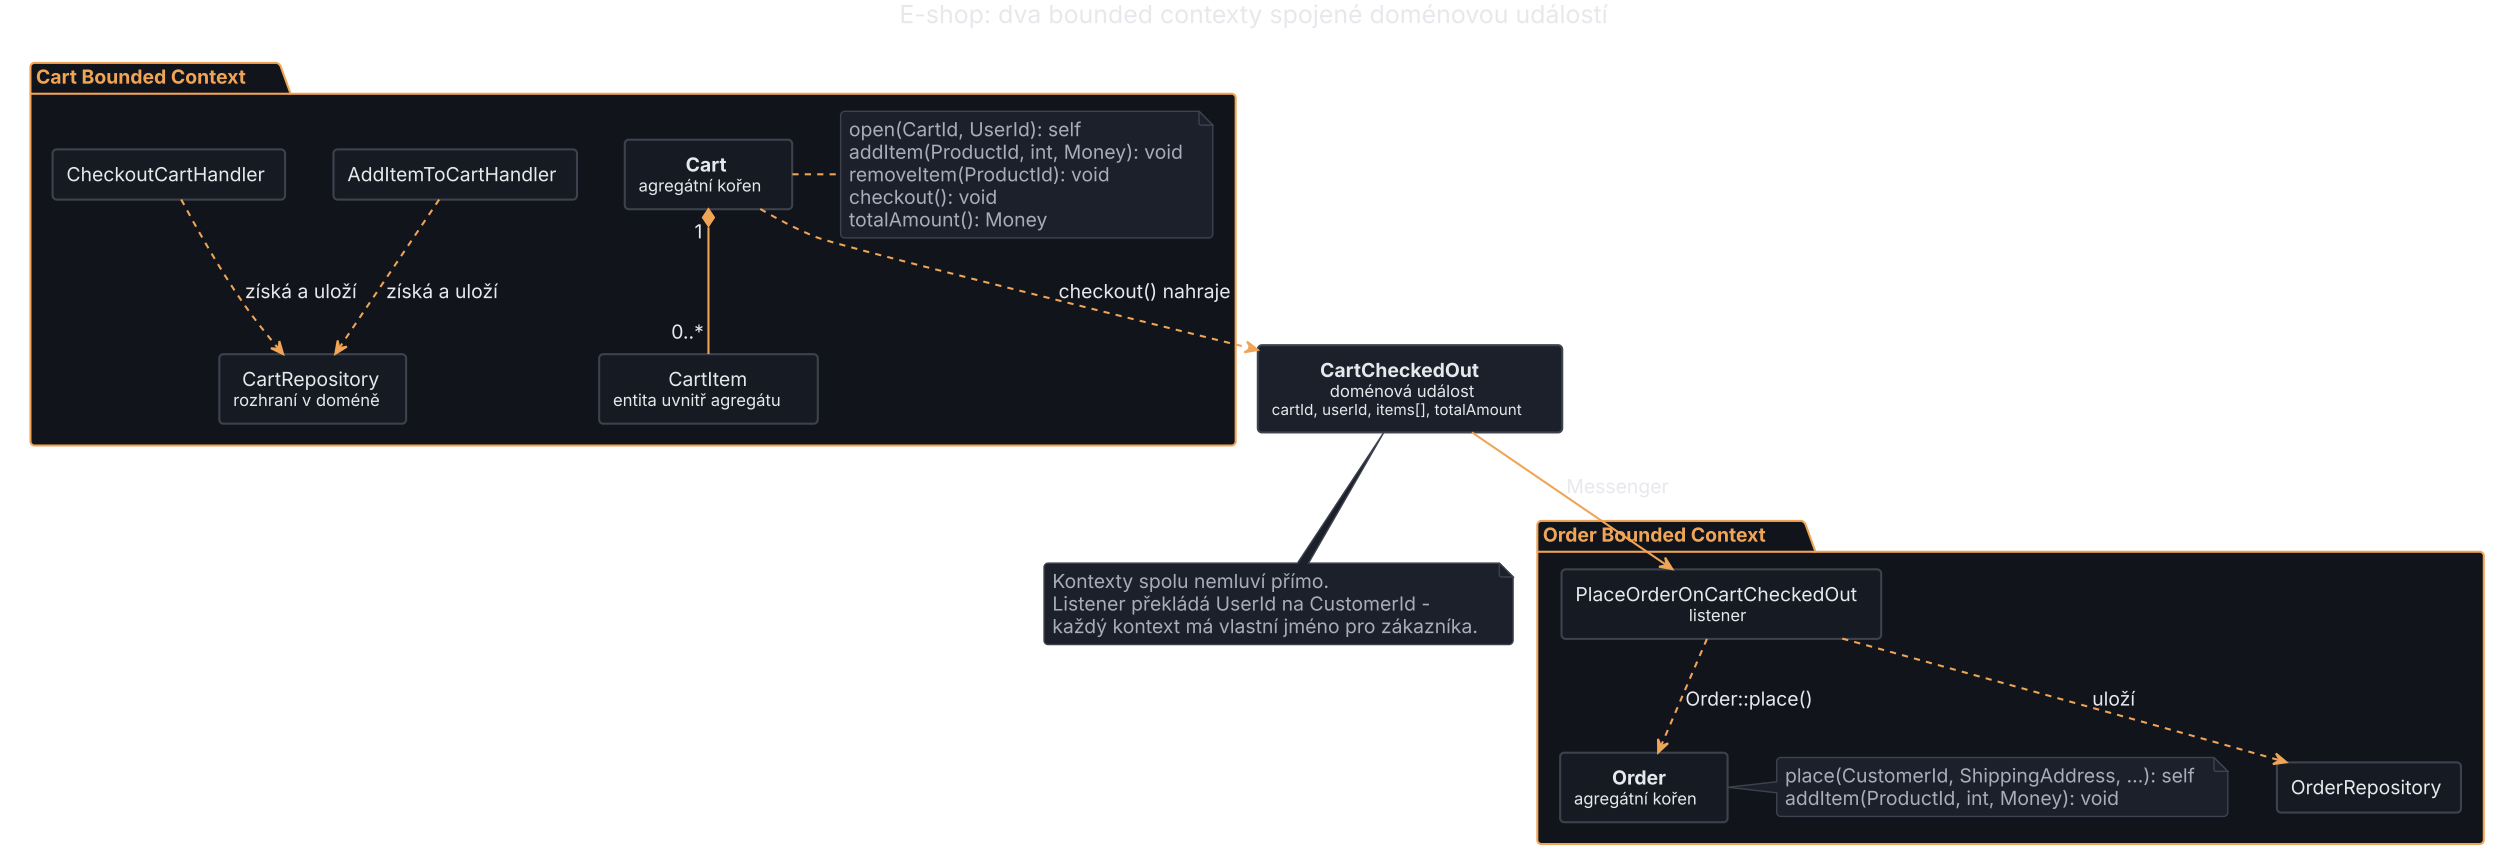
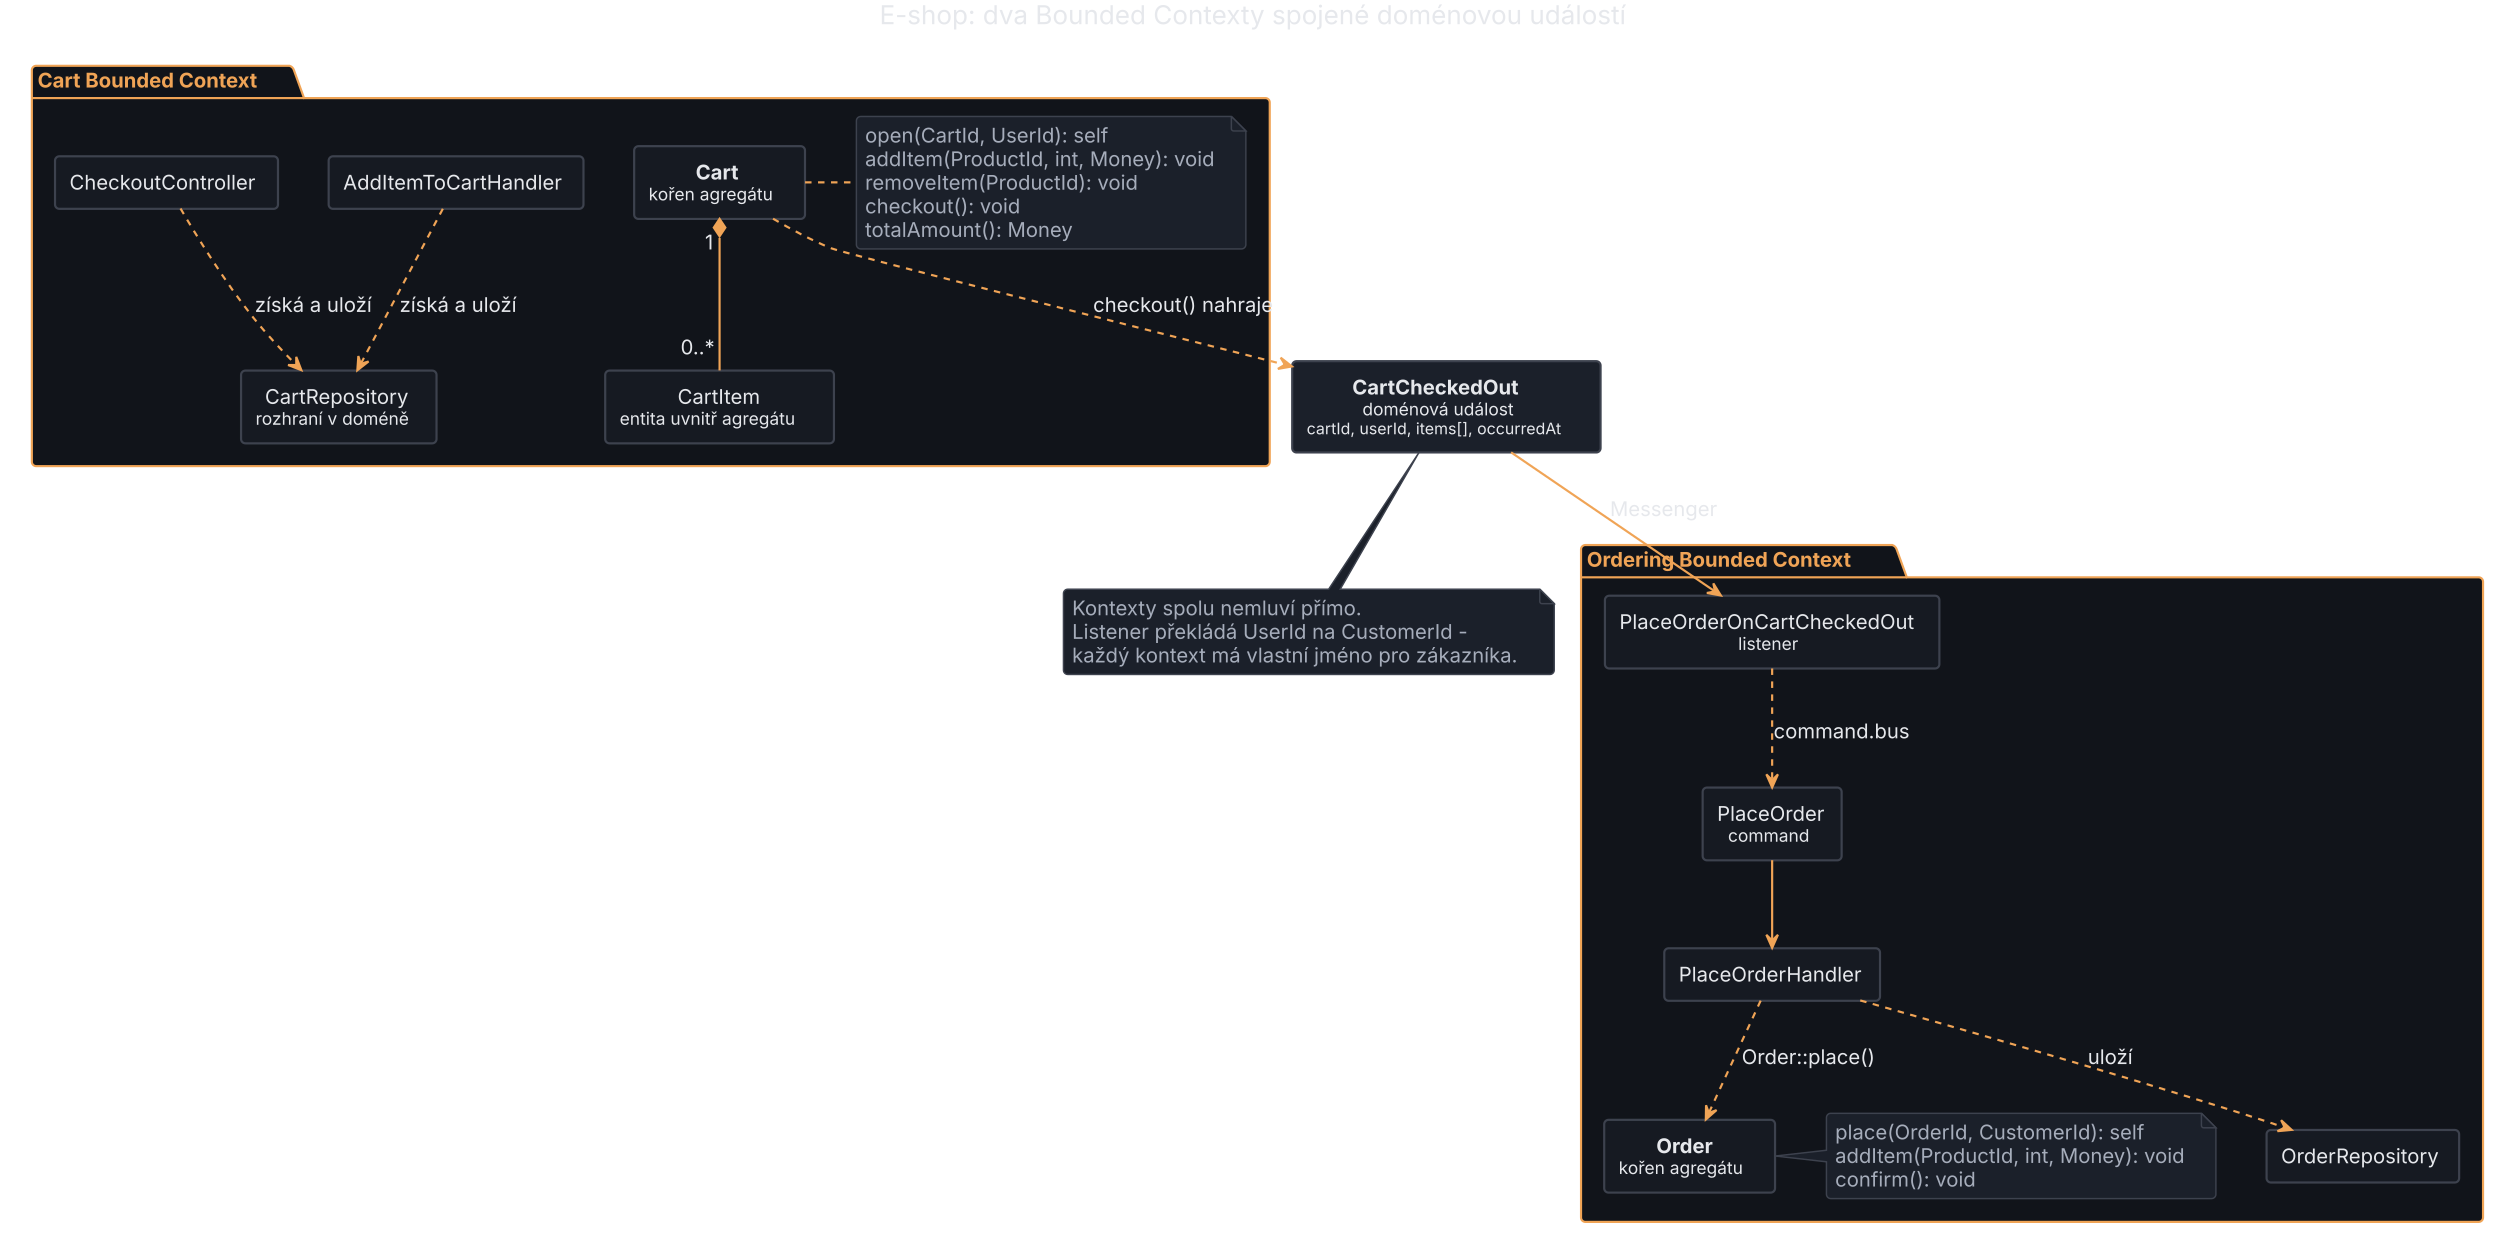
- <svg xmlns="http://www.w3.org/2000/svg" contentScriptType="application/ecmascript" contentStyleType="text/css" height="970.312px" preserveAspectRatio="none" style="width:2823px;height:970px;background:#11141A;" version="1.1" viewBox="0 0 2823 970" width="2823.438px" zoomAndPan="magnify">
+ <svg xmlns="http://www.w3.org/2000/svg" contentScriptType="application/ecmascript" contentStyleType="text/css" height="1335.938px" preserveAspectRatio="none" style="width:2698px;height:1335px;background:#11141A;" version="1.1" viewBox="0 0 2698 1335" width="2698.438px" zoomAndPan="magnify">
  <defs />
  <g>
-     <text fill="#E6E8EC" font-family="Inter, ui-sans-serif, system-ui, -apple-system, sans-serif" font-size="28.125" lengthAdjust="spacingAndGlyphs" textLength="826.562" x="1015.625" y="26.106">E-shop: dva bounded contexty spojené doménovou událostí</text>
-     <path d="M39.062,71.02 L312.5,71.02 A7.031,7.031 0 0 1 317.188,75.708 L328.125,105.859 L1390.625,105.859 A4.688,4.688 0 0 1 1395.312,110.547 L1395.312,498.364 A4.688,4.688 0 0 1 1390.625,503.052 L39.062,503.052 A4.688,4.688 0 0 1 34.375,498.364 L34.375,75.708 A4.688,4.688 0 0 1 39.062,71.02 " fill="#11141A" style="stroke: #F0A456; stroke-width: 2.344;" />
+     <text fill="#E6E8EC" font-family="Inter, ui-sans-serif, system-ui, -apple-system, sans-serif" font-size="28.125" lengthAdjust="spacingAndGlyphs" textLength="834.375" x="949.219" y="26.106">E-shop: dva Bounded Contexty spojené doménovou událostí</text>
+     <path d="M39.062,71.02 L312.5,71.02 A7.031,7.031 0 0 1 317.188,75.708 L328.125,105.859 L1365.625,105.859 A4.688,4.688 0 0 1 1370.312,110.547 L1370.312,498.364 A4.688,4.688 0 0 1 1365.625,503.052 L39.062,503.052 A4.688,4.688 0 0 1 34.375,498.364 L34.375,75.708 A4.688,4.688 0 0 1 39.062,71.02 " fill="#11141A" style="stroke: #F0A456; stroke-width: 2.344;" />
    <line style="stroke: #F0A456; stroke-width: 2.344;" x1="34.375" x2="328.125" y1="105.859" y2="105.859" />
    <text fill="#F0A456" font-family="Inter, ui-sans-serif, system-ui, -apple-system, sans-serif" font-size="21.875" font-weight="bold" lengthAdjust="spacingAndGlyphs" textLength="273.438" x="40.625" y="94.45">Cart Bounded Context</text>
-     <path d="M1740.625,588.208 L2034.375,588.208 A7.031,7.031 0 0 1 2039.062,592.895 L2050,623.047 L2800,623.047 A4.688,4.688 0 0 1 2804.688,627.734 L2804.688,948.364 A4.688,4.688 0 0 1 2800,953.052 L1740.625,953.052 A4.688,4.688 0 0 1 1735.938,948.364 L1735.938,592.895 A4.688,4.688 0 0 1 1740.625,588.208 " fill="#11141A" style="stroke: #F0A456; stroke-width: 2.344;" />
-     <line style="stroke: #F0A456; stroke-width: 2.344;" x1="1735.938" x2="2050" y1="623.047" y2="623.047" />
-     <text fill="#F0A456" font-family="Inter, ui-sans-serif, system-ui, -apple-system, sans-serif" font-size="21.875" font-weight="bold" lengthAdjust="spacingAndGlyphs" textLength="293.75" x="1742.188" y="611.638">Order Bounded Context</text>
-     <path d="M949.219,130.395 L949.219,263.965 A4.688,4.688 0 0 0 953.906,268.652 L1364.844,268.652 A4.688,4.688 0 0 0 1369.531,263.965 L1369.531,141.333 L1353.906,125.708 L953.906,125.708 A4.688,4.688 0 0 0 949.219,130.395 " fill="#1B202A" style="stroke: #3D424E; stroke-width: 1.562;" />
-     <path d="M1353.906,125.708 L1353.906,138.989 A2.344,2.344 0 0 0 1356.25,141.333 L1369.531,141.333 L1353.906,125.708 " fill="#1B202A" style="stroke: #3D424E; stroke-width: 1.562;" />
-     <text fill="#A6ADBB" font-family="Inter, ui-sans-serif, system-ui, -apple-system, sans-serif" font-size="21.875" lengthAdjust="spacingAndGlyphs" textLength="267.188" x="958.594" y="153.825">open(CartId, UserId): self</text>
-     <text fill="#A6ADBB" font-family="Inter, ui-sans-serif, system-ui, -apple-system, sans-serif" font-size="21.875" lengthAdjust="spacingAndGlyphs" textLength="387.5" x="958.594" y="179.289">addItem(ProductId, int, Money): void</text>
-     <text fill="#A6ADBB" font-family="Inter, ui-sans-serif, system-ui, -apple-system, sans-serif" font-size="21.875" lengthAdjust="spacingAndGlyphs" textLength="304.688" x="958.594" y="204.753">removeItem(ProductId): void</text>
-     <text fill="#A6ADBB" font-family="Inter, ui-sans-serif, system-ui, -apple-system, sans-serif" font-size="21.875" lengthAdjust="spacingAndGlyphs" textLength="175" x="958.594" y="230.217">checkout(): void</text>
-     <text fill="#A6ADBB" font-family="Inter, ui-sans-serif, system-ui, -apple-system, sans-serif" font-size="21.875" lengthAdjust="spacingAndGlyphs" textLength="232.812" x="958.594" y="255.681">totalAmount(): Money</text>
-     <rect fill="#161A22" height="78.54" rx="4.688" ry="4.688" style="stroke: #3D424E; stroke-width: 2.344;" width="246.875" x="676.562" y="399.927" />
-     <text fill="#E6E8EC" font-family="Inter, ui-sans-serif, system-ui, -apple-system, sans-serif" font-size="21.875" lengthAdjust="spacingAndGlyphs" textLength="90.625" x="754.688" y="435.857">CartItem</text>
-     <text fill="#E6E8EC" font-family="Inter, ui-sans-serif, system-ui, -apple-system, sans-serif" font-size="18.75" lengthAdjust="spacingAndGlyphs" textLength="215.625" x="692.188" y="458.42">entita uvnitř agregátu</text>
-     <rect fill="#161A22" height="78.54" rx="4.688" ry="4.688" style="stroke: #3D424E; stroke-width: 2.344;" width="210.938" x="247.656" y="399.927" />
-     <text fill="#E6E8EC" font-family="Inter, ui-sans-serif, system-ui, -apple-system, sans-serif" font-size="21.875" lengthAdjust="spacingAndGlyphs" textLength="159.375" x="273.438" y="435.857">CartRepository</text>
-     <text fill="#E6E8EC" font-family="Inter, ui-sans-serif, system-ui, -apple-system, sans-serif" font-size="18.75" lengthAdjust="spacingAndGlyphs" textLength="179.688" x="263.281" y="458.42">rozhraní v doméně</text>
-     <rect fill="#161A22" height="56.714" rx="4.688" ry="4.688" style="stroke: #3D424E; stroke-width: 2.344;" width="275" x="376.562" y="168.677" />
-     <text fill="#E6E8EC" font-family="Inter, ui-sans-serif, system-ui, -apple-system, sans-serif" font-size="21.875" lengthAdjust="spacingAndGlyphs" textLength="243.75" x="392.188" y="204.607">AddItemToCartHandler</text>
-     <rect fill="#161A22" height="56.714" rx="4.688" ry="4.688" style="stroke: #3D424E; stroke-width: 2.344;" width="262.5" x="59.375" y="168.677" />
-     <text fill="#E6E8EC" font-family="Inter, ui-sans-serif, system-ui, -apple-system, sans-serif" font-size="21.875" lengthAdjust="spacingAndGlyphs" textLength="231.25" x="75" y="204.607">CheckoutCartHandler</text>
-     <rect fill="#161A22" height="78.54" rx="4.688" ry="4.688" style="stroke: #3D424E; stroke-width: 2.344;" width="189.062" x="705.469" y="157.739" />
-     <text fill="#E6E8EC" font-family="Inter, ui-sans-serif, system-ui, -apple-system, sans-serif" font-size="21.875" font-weight="bold" lengthAdjust="spacingAndGlyphs" textLength="51.562" x="774.219" y="193.669">Cart</text>
-     <text fill="#E6E8EC" font-family="Inter, ui-sans-serif, system-ui, -apple-system, sans-serif" font-size="18.75" lengthAdjust="spacingAndGlyphs" textLength="157.812" x="721.094" y="216.232">agregátní kořen</text>
-     <rect fill="#161A22" height="78.54" rx="4.688" ry="4.688" style="stroke: #3D424E; stroke-width: 2.344;" width="189.062" x="1761.719" y="849.927" />
-     <text fill="#E6E8EC" font-family="Inter, ui-sans-serif, system-ui, -apple-system, sans-serif" font-size="21.875" font-weight="bold" lengthAdjust="spacingAndGlyphs" textLength="71.875" x="1820.312" y="885.857">Order</text>
-     <text fill="#E6E8EC" font-family="Inter, ui-sans-serif, system-ui, -apple-system, sans-serif" font-size="18.75" lengthAdjust="spacingAndGlyphs" textLength="157.812" x="1777.344" y="908.42">agregátní kořen</text>
-     <path d="M2006.25,860.083 L2006.25,882.739 L1951.094,888.989 L2006.25,895.239 L2006.25,917.261 A4.688,4.688 0 0 0 2010.938,921.948 L2510.938,921.948 A4.688,4.688 0 0 0 2515.625,917.261 L2515.625,871.02 L2500,855.395 L2010.938,855.395 A4.688,4.688 0 0 0 2006.25,860.083 " fill="#1B202A" style="stroke: #3D424E; stroke-width: 1.562;" />
-     <path d="M2500,855.395 L2500,868.677 A2.344,2.344 0 0 0 2502.344,871.02 L2515.625,871.02 L2500,855.395 " fill="#1B202A" style="stroke: #3D424E; stroke-width: 1.562;" />
-     <text fill="#A6ADBB" font-family="Inter, ui-sans-serif, system-ui, -apple-system, sans-serif" font-size="21.875" lengthAdjust="spacingAndGlyphs" textLength="476.562" x="2015.625" y="883.513">place(CustomerId, ShippingAddress, ...): self</text>
-     <text fill="#A6ADBB" font-family="Inter, ui-sans-serif, system-ui, -apple-system, sans-serif" font-size="21.875" lengthAdjust="spacingAndGlyphs" textLength="387.5" x="2015.625" y="908.977">addItem(ProductId, int, Money): void</text>
-     <rect fill="#161A22" height="78.54" rx="4.688" ry="4.688" style="stroke: #3D424E; stroke-width: 2.344;" width="360.938" x="1763.281" y="642.895" />
-     <text fill="#E6E8EC" font-family="Inter, ui-sans-serif, system-ui, -apple-system, sans-serif" font-size="21.875" lengthAdjust="spacingAndGlyphs" textLength="329.688" x="1778.906" y="678.825">PlaceOrderOnCartCheckedOut</text>
-     <text fill="#E6E8EC" font-family="Inter, ui-sans-serif, system-ui, -apple-system, sans-serif" font-size="18.75" lengthAdjust="spacingAndGlyphs" textLength="73.438" x="1907.031" y="701.389">listener</text>
-     <rect fill="#161A22" height="56.714" rx="4.688" ry="4.688" style="stroke: #3D424E; stroke-width: 2.344;" width="207.812" x="2571.094" y="860.864" />
-     <text fill="#E6E8EC" font-family="Inter, ui-sans-serif, system-ui, -apple-system, sans-serif" font-size="21.875" lengthAdjust="spacingAndGlyphs" textLength="176.562" x="2586.719" y="896.794">OrderRepository</text>
-     <rect fill="#1B202A" height="98.547" rx="4.688" ry="4.688" style="stroke: #3D424E; stroke-width: 2.344;" width="343.75" x="1420.312" y="389.771" />
-     <text fill="#E6E8EC" font-family="Inter, ui-sans-serif, system-ui, -apple-system, sans-serif" font-size="21.875" font-weight="bold" lengthAdjust="spacingAndGlyphs" textLength="203.125" x="1490.625" y="425.7">CartCheckedOut</text>
-     <text fill="#E6E8EC" font-family="Inter, ui-sans-serif, system-ui, -apple-system, sans-serif" font-size="18.75" lengthAdjust="spacingAndGlyphs" textLength="181.25" x="1501.562" y="448.264">doménová událost</text>
-     <text fill="#E6E8EC" font-family="Inter, ui-sans-serif, system-ui, -apple-system, sans-serif" font-size="17.188" lengthAdjust="spacingAndGlyphs" textLength="312.5" x="1435.938" y="468.639">cartId, userId, items[], totalAmount</text>
-     <path d="M1178.906,640.552 L1178.906,723.193 A4.688,4.688 0 0 0 1183.594,727.881 L1703.906,727.881 A4.688,4.688 0 0 0 1708.594,723.193 L1708.594,651.489 L1692.969,635.864 L1477.625,635.864 L1562.5,488.505 L1465.125,635.864 L1183.594,635.864 A4.688,4.688 0 0 0 1178.906,640.552 " fill="#1B202A" style="stroke: #3D424E; stroke-width: 1.562;" />
-     <path d="M1692.969,635.864 L1692.969,649.145 A2.344,2.344 0 0 0 1695.312,651.489 L1708.594,651.489 L1692.969,635.864 " fill="#1B202A" style="stroke: #3D424E; stroke-width: 1.562;" />
-     <text fill="#A6ADBB" font-family="Inter, ui-sans-serif, system-ui, -apple-system, sans-serif" font-size="21.875" lengthAdjust="spacingAndGlyphs" textLength="321.875" x="1188.281" y="663.982">Kontexty spolu nemluví přímo.</text>
-     <text fill="#A6ADBB" font-family="Inter, ui-sans-serif, system-ui, -apple-system, sans-serif" font-size="21.875" lengthAdjust="spacingAndGlyphs" textLength="437.5" x="1188.281" y="689.446">Listener překládá UserId na CustomerId -</text>
-     <text fill="#A6ADBB" font-family="Inter, ui-sans-serif, system-ui, -apple-system, sans-serif" font-size="21.875" lengthAdjust="spacingAndGlyphs" textLength="496.875" x="1188.281" y="714.909">každý kontext má vlastní jméno pro zákazníka.</text>
-     <path d="M894.75,196.802 C912.844,196.802 930.938,196.802 949.031,196.802 " fill="none" id="CartAggregate-GMN9" style="stroke: #F0A456; stroke-width: 2.344; stroke-dasharray: 7.0,7.0;" />
-     <path d="M800,256.708 C800,301.255 800,361.317 800,399.724 " fill="none" id="CartAggregate&lt;-CartItem" style="stroke: #F0A456; stroke-width: 2.344;" />
-     <polygon fill="#F0A456" points="800,236.239,793.75,245.614,800,254.989,806.25,245.614,800,236.239" style="stroke: #F0A456; stroke-width: 2.344;" />
-     <text fill="#E6E8EC" font-family="Inter, ui-sans-serif, system-ui, -apple-system, sans-serif" font-size="21.875" lengthAdjust="spacingAndGlyphs" textLength="14.062" x="784.224" y="269.21">1</text>
-     <text fill="#E6E8EC" font-family="Inter, ui-sans-serif, system-ui, -apple-system, sans-serif" font-size="21.875" lengthAdjust="spacingAndGlyphs" textLength="37.5" x="757.93" y="382.417">0..*</text>
-     <path d="M495.906,225.317 C468.562,265.942 416.484,343.317 383.344,392.536 " fill="none" id="AddHandler-&gt;CartRepo" style="stroke: #F0A456; stroke-width: 2.344; stroke-dasharray: 7.0,7.0;" />
-     <polygon fill="#F0A456" points="378.609,399.583,391.662,391.432,382.984,393.11,381.306,384.432,378.609,399.583" style="stroke: #F0A456; stroke-width: 2.344;" />
-     <text fill="#E6E8EC" font-family="Inter, ui-sans-serif, system-ui, -apple-system, sans-serif" font-size="21.875" lengthAdjust="spacingAndGlyphs" textLength="129.688" x="435.938" y="336.638">získá a uloží</text>
-     <path d="M204.625,225.27 C220.438,254.911 247.547,303.583 275,342.896 C287.047,360.161 301.453,378.192 314.578,393.817 " fill="none" id="CheckoutHandler-&gt;CartRepo" style="stroke: #F0A456; stroke-width: 2.344; stroke-dasharray: 7.0,7.0;" />
-     <polygon fill="#F0A456" points="319.734,399.911,315.447,385.132,314.698,393.939,305.891,393.19,319.734,399.911" style="stroke: #F0A456; stroke-width: 2.344;" />
-     <text fill="#E6E8EC" font-family="Inter, ui-sans-serif, system-ui, -apple-system, sans-serif" font-size="21.875" lengthAdjust="spacingAndGlyphs" textLength="129.688" x="276.562" y="336.638">získá a uloží</text>
-     <path d="M858.516,236.005 C878.094,247.442 900.406,259.239 921.875,267.896 C945.062,277.239 1221.844,346.192 1412.406,393.239 " fill="none" id="CartAggregate-&gt;Event" style="stroke: #F0A456; stroke-width: 2.344; stroke-dasharray: 7.0,7.0;" />
-     <polygon fill="#F0A456" points="1420.281,395.177,1408.128,385.736,1412.697,393.303,1405.13,397.872,1420.281,395.177" style="stroke: #F0A456; stroke-width: 2.344;" />
-     <text fill="#E6E8EC" font-family="Inter, ui-sans-serif, system-ui, -apple-system, sans-serif" font-size="21.875" lengthAdjust="spacingAndGlyphs" textLength="203.125" x="1195.312" y="336.638">checkout() nahraje</text>
-     <path d="M1662.062,488.224 C1726.203,531.989 1820.344,596.208 1881.844,638.161 " fill="none" id="Event-&gt;Listener" style="stroke: #F0A456; stroke-width: 2.344;" />
-     <polygon fill="#F0A456" points="1888.438,642.661,1880.317,629.589,1881.975,638.271,1873.293,639.929,1888.438,642.661" style="stroke: #F0A456; stroke-width: 2.344;" />
-     <text fill="#E6E8EC" font-family="Inter, ui-sans-serif, system-ui, -apple-system, sans-serif" font-size="21.875" lengthAdjust="spacingAndGlyphs" textLength="121.875" x="1768.75" y="556.95">Messenger</text>
-     <path d="M1927.5,721.395 C1912.828,755.583 1891.219,805.958 1875.641,842.239 " fill="none" id="Listener-&gt;OrderAggregate" style="stroke: #F0A456; stroke-width: 2.344; stroke-dasharray: 7.0,7.0;" />
-     <polygon fill="#F0A456" points="1872.422,849.755,1883.706,839.291,1875.499,842.574,1872.217,834.367,1872.422,849.755" style="stroke: #F0A456; stroke-width: 2.344;" />
-     <text fill="#E6E8EC" font-family="Inter, ui-sans-serif, system-ui, -apple-system, sans-serif" font-size="21.875" lengthAdjust="spacingAndGlyphs" textLength="150" x="1903.125" y="796.794">Order::place()</text>
-     <path d="M2080.266,721.052 C2201.922,754.583 2384.812,805.177 2543.75,849.927 C2553.562,852.692 2563.797,855.583 2574.016,858.489 " fill="none" id="Listener-&gt;OrderRepo" style="stroke: #F0A456; stroke-width: 2.344; stroke-dasharray: 7.0,7.0;" />
-     <polygon fill="#F0A456" points="2581.812,860.708,2570.008,850.835,2574.301,858.562,2566.574,862.854,2581.812,860.708" style="stroke: #F0A456; stroke-width: 2.344;" />
-     <text fill="#E6E8EC" font-family="Inter, ui-sans-serif, system-ui, -apple-system, sans-serif" font-size="21.875" lengthAdjust="spacingAndGlyphs" textLength="50" x="2362.5" y="796.794">uloží</text>
+     <path d="M1710.938,588.208 L2042.188,588.208 A7.031,7.031 0 0 1 2046.875,592.895 L2057.812,623.047 L2675,623.047 A4.688,4.688 0 0 1 2679.688,627.734 L2679.688,1313.989 A4.688,4.688 0 0 1 2675,1318.677 L1710.938,1318.677 A4.688,4.688 0 0 1 1706.25,1313.989 L1706.25,592.895 A4.688,4.688 0 0 1 1710.938,588.208 " fill="#11141A" style="stroke: #F0A456; stroke-width: 2.344;" />
+     <line style="stroke: #F0A456; stroke-width: 2.344;" x1="1706.25" x2="2057.812" y1="623.047" y2="623.047" />
+     <text fill="#F0A456" font-family="Inter, ui-sans-serif, system-ui, -apple-system, sans-serif" font-size="21.875" font-weight="bold" lengthAdjust="spacingAndGlyphs" textLength="331.25" x="1712.5" y="611.638">Ordering Bounded Context</text>
+     <path d="M924.219,130.395 L924.219,263.965 A4.688,4.688 0 0 0 928.906,268.652 L1339.844,268.652 A4.688,4.688 0 0 0 1344.531,263.965 L1344.531,141.333 L1328.906,125.708 L928.906,125.708 A4.688,4.688 0 0 0 924.219,130.395 " fill="#1B202A" style="stroke: #3D424E; stroke-width: 1.562;" />
+     <path d="M1328.906,125.708 L1328.906,138.989 A2.344,2.344 0 0 0 1331.25,141.333 L1344.531,141.333 L1328.906,125.708 " fill="#1B202A" style="stroke: #3D424E; stroke-width: 1.562;" />
+     <text fill="#A6ADBB" font-family="Inter, ui-sans-serif, system-ui, -apple-system, sans-serif" font-size="21.875" lengthAdjust="spacingAndGlyphs" textLength="267.188" x="933.594" y="153.825">open(CartId, UserId): self</text>
+     <text fill="#A6ADBB" font-family="Inter, ui-sans-serif, system-ui, -apple-system, sans-serif" font-size="21.875" lengthAdjust="spacingAndGlyphs" textLength="387.5" x="933.594" y="179.289">addItem(ProductId, int, Money): void</text>
+     <text fill="#A6ADBB" font-family="Inter, ui-sans-serif, system-ui, -apple-system, sans-serif" font-size="21.875" lengthAdjust="spacingAndGlyphs" textLength="304.688" x="933.594" y="204.753">removeItem(ProductId): void</text>
+     <text fill="#A6ADBB" font-family="Inter, ui-sans-serif, system-ui, -apple-system, sans-serif" font-size="21.875" lengthAdjust="spacingAndGlyphs" textLength="175" x="933.594" y="230.217">checkout(): void</text>
+     <text fill="#A6ADBB" font-family="Inter, ui-sans-serif, system-ui, -apple-system, sans-serif" font-size="21.875" lengthAdjust="spacingAndGlyphs" textLength="232.812" x="933.594" y="255.681">totalAmount(): Money</text>
+     <rect fill="#161A22" height="78.54" rx="4.688" ry="4.688" style="stroke: #3D424E; stroke-width: 2.344;" width="246.875" x="653.125" y="399.927" />
+     <text fill="#E6E8EC" font-family="Inter, ui-sans-serif, system-ui, -apple-system, sans-serif" font-size="21.875" lengthAdjust="spacingAndGlyphs" textLength="90.625" x="731.25" y="435.857">CartItem</text>
+     <text fill="#E6E8EC" font-family="Inter, ui-sans-serif, system-ui, -apple-system, sans-serif" font-size="18.75" lengthAdjust="spacingAndGlyphs" textLength="215.625" x="668.75" y="458.42">entita uvnitř agregátu</text>
+     <rect fill="#161A22" height="78.54" rx="4.688" ry="4.688" style="stroke: #3D424E; stroke-width: 2.344;" width="210.938" x="260.156" y="399.927" />
+     <text fill="#E6E8EC" font-family="Inter, ui-sans-serif, system-ui, -apple-system, sans-serif" font-size="21.875" lengthAdjust="spacingAndGlyphs" textLength="159.375" x="285.938" y="435.857">CartRepository</text>
+     <text fill="#E6E8EC" font-family="Inter, ui-sans-serif, system-ui, -apple-system, sans-serif" font-size="18.75" lengthAdjust="spacingAndGlyphs" textLength="179.688" x="275.781" y="458.42">rozhraní v doméně</text>
+     <rect fill="#161A22" height="56.714" rx="4.688" ry="4.688" style="stroke: #3D424E; stroke-width: 2.344;" width="275" x="354.688" y="168.677" />
+     <text fill="#E6E8EC" font-family="Inter, ui-sans-serif, system-ui, -apple-system, sans-serif" font-size="21.875" lengthAdjust="spacingAndGlyphs" textLength="243.75" x="370.312" y="204.607">AddItemToCartHandler</text>
+     <rect fill="#161A22" height="56.714" rx="4.688" ry="4.688" style="stroke: #3D424E; stroke-width: 2.344;" width="240.625" x="59.375" y="168.677" />
+     <text fill="#E6E8EC" font-family="Inter, ui-sans-serif, system-ui, -apple-system, sans-serif" font-size="21.875" lengthAdjust="spacingAndGlyphs" textLength="209.375" x="75" y="204.607">CheckoutController</text>
+     <rect fill="#161A22" height="78.54" rx="4.688" ry="4.688" style="stroke: #3D424E; stroke-width: 2.344;" width="184.375" x="684.375" y="157.739" />
+     <text fill="#E6E8EC" font-family="Inter, ui-sans-serif, system-ui, -apple-system, sans-serif" font-size="21.875" font-weight="bold" lengthAdjust="spacingAndGlyphs" textLength="51.562" x="750.781" y="193.669">Cart</text>
+     <text fill="#E6E8EC" font-family="Inter, ui-sans-serif, system-ui, -apple-system, sans-serif" font-size="18.75" lengthAdjust="spacingAndGlyphs" textLength="153.125" x="700" y="216.232">kořen agregátu</text>
+     <rect fill="#161A22" height="78.54" rx="4.688" ry="4.688" style="stroke: #3D424E; stroke-width: 2.344;" width="184.375" x="1731.25" y="1208.521" />
+     <text fill="#E6E8EC" font-family="Inter, ui-sans-serif, system-ui, -apple-system, sans-serif" font-size="21.875" font-weight="bold" lengthAdjust="spacingAndGlyphs" textLength="71.875" x="1787.5" y="1244.45">Order</text>
+     <text fill="#E6E8EC" font-family="Inter, ui-sans-serif, system-ui, -apple-system, sans-serif" font-size="18.75" lengthAdjust="spacingAndGlyphs" textLength="153.125" x="1746.875" y="1267.014">kořen agregátu</text>
+     <path d="M1971.094,1206.177 L1971.094,1241.333 L1915.688,1247.583 L1971.094,1253.833 L1971.094,1288.818 A4.688,4.688 0 0 0 1975.781,1293.506 L2386.719,1293.506 A4.688,4.688 0 0 0 2391.406,1288.818 L2391.406,1217.114 L2375.781,1201.489 L1975.781,1201.489 A4.688,4.688 0 0 0 1971.094,1206.177 " fill="#1B202A" style="stroke: #3D424E; stroke-width: 1.562;" />
+     <path d="M2375.781,1201.489 L2375.781,1214.771 A2.344,2.344 0 0 0 2378.125,1217.114 L2391.406,1217.114 L2375.781,1201.489 " fill="#1B202A" style="stroke: #3D424E; stroke-width: 1.562;" />
+     <text fill="#A6ADBB" font-family="Inter, ui-sans-serif, system-ui, -apple-system, sans-serif" font-size="21.875" lengthAdjust="spacingAndGlyphs" textLength="342.188" x="1980.469" y="1229.607">place(OrderId, CustomerId): self</text>
+     <text fill="#A6ADBB" font-family="Inter, ui-sans-serif, system-ui, -apple-system, sans-serif" font-size="21.875" lengthAdjust="spacingAndGlyphs" textLength="387.5" x="1980.469" y="1255.071">addItem(ProductId, int, Money): void</text>
+     <text fill="#A6ADBB" font-family="Inter, ui-sans-serif, system-ui, -apple-system, sans-serif" font-size="21.875" lengthAdjust="spacingAndGlyphs" textLength="153.125" x="1980.469" y="1280.534">confirm(): void</text>
+     <rect fill="#161A22" height="78.54" rx="4.688" ry="4.688" style="stroke: #3D424E; stroke-width: 2.344;" width="360.938" x="1732.031" y="642.895" />
+     <text fill="#E6E8EC" font-family="Inter, ui-sans-serif, system-ui, -apple-system, sans-serif" font-size="21.875" lengthAdjust="spacingAndGlyphs" textLength="329.688" x="1747.656" y="678.825">PlaceOrderOnCartCheckedOut</text>
+     <text fill="#E6E8EC" font-family="Inter, ui-sans-serif, system-ui, -apple-system, sans-serif" font-size="18.75" lengthAdjust="spacingAndGlyphs" textLength="73.438" x="1875.781" y="701.389">listener</text>
+     <rect fill="#161A22" height="78.54" rx="4.688" ry="4.688" style="stroke: #3D424E; stroke-width: 2.344;" width="150" x="1837.5" y="849.927" />
+     <text fill="#E6E8EC" font-family="Inter, ui-sans-serif, system-ui, -apple-system, sans-serif" font-size="21.875" lengthAdjust="spacingAndGlyphs" textLength="118.75" x="1853.125" y="885.857">PlaceOrder</text>
+     <text fill="#E6E8EC" font-family="Inter, ui-sans-serif, system-ui, -apple-system, sans-serif" font-size="18.75" lengthAdjust="spacingAndGlyphs" textLength="95.312" x="1864.844" y="908.42">command</text>
+     <rect fill="#161A22" height="56.714" rx="4.688" ry="4.688" style="stroke: #3D424E; stroke-width: 2.344;" width="232.812" x="1796.094" y="1023.364" />
+     <text fill="#E6E8EC" font-family="Inter, ui-sans-serif, system-ui, -apple-system, sans-serif" font-size="21.875" lengthAdjust="spacingAndGlyphs" textLength="201.562" x="1811.719" y="1059.294">PlaceOrderHandler</text>
+     <rect fill="#161A22" height="56.714" rx="4.688" ry="4.688" style="stroke: #3D424E; stroke-width: 2.344;" width="207.812" x="2446.094" y="1219.458" />
+     <text fill="#E6E8EC" font-family="Inter, ui-sans-serif, system-ui, -apple-system, sans-serif" font-size="21.875" lengthAdjust="spacingAndGlyphs" textLength="176.562" x="2461.719" y="1255.388">OrderRepository</text>
+     <rect fill="#1B202A" height="98.547" rx="4.688" ry="4.688" style="stroke: #3D424E; stroke-width: 2.344;" width="332.812" x="1394.531" y="389.771" />
+     <text fill="#E6E8EC" font-family="Inter, ui-sans-serif, system-ui, -apple-system, sans-serif" font-size="21.875" font-weight="bold" lengthAdjust="spacingAndGlyphs" textLength="203.125" x="1459.375" y="425.7">CartCheckedOut</text>
+     <text fill="#E6E8EC" font-family="Inter, ui-sans-serif, system-ui, -apple-system, sans-serif" font-size="18.75" lengthAdjust="spacingAndGlyphs" textLength="181.25" x="1470.312" y="448.264">doménová událost</text>
+     <text fill="#E6E8EC" font-family="Inter, ui-sans-serif, system-ui, -apple-system, sans-serif" font-size="17.188" lengthAdjust="spacingAndGlyphs" textLength="301.562" x="1410.156" y="468.639">cartId, userId, items[], occurredAt</text>
+     <path d="M1147.656,640.552 L1147.656,723.193 A4.688,4.688 0 0 0 1152.344,727.881 L1672.656,727.881 A4.688,4.688 0 0 0 1677.344,723.193 L1677.344,651.489 L1661.719,635.864 L1446.375,635.864 L1531.25,488.505 L1433.875,635.864 L1152.344,635.864 A4.688,4.688 0 0 0 1147.656,640.552 " fill="#1B202A" style="stroke: #3D424E; stroke-width: 1.562;" />
+     <path d="M1661.719,635.864 L1661.719,649.145 A2.344,2.344 0 0 0 1664.062,651.489 L1677.344,651.489 L1661.719,635.864 " fill="#1B202A" style="stroke: #3D424E; stroke-width: 1.562;" />
+     <text fill="#A6ADBB" font-family="Inter, ui-sans-serif, system-ui, -apple-system, sans-serif" font-size="21.875" lengthAdjust="spacingAndGlyphs" textLength="321.875" x="1157.031" y="663.982">Kontexty spolu nemluví přímo.</text>
+     <text fill="#A6ADBB" font-family="Inter, ui-sans-serif, system-ui, -apple-system, sans-serif" font-size="21.875" lengthAdjust="spacingAndGlyphs" textLength="437.5" x="1157.031" y="689.446">Listener překládá UserId na CustomerId -</text>
+     <text fill="#A6ADBB" font-family="Inter, ui-sans-serif, system-ui, -apple-system, sans-serif" font-size="21.875" lengthAdjust="spacingAndGlyphs" textLength="496.875" x="1157.031" y="714.909">každý kontext má vlastní jméno pro zákazníka.</text>
+     <path d="M868.812,196.802 C887.141,196.802 905.469,196.802 923.797,196.802 " fill="none" id="CartAggregate-GMN9" style="stroke: #F0A456; stroke-width: 2.344; stroke-dasharray: 7.0,7.0;" />
+     <path d="M776.562,256.708 C776.562,301.255 776.562,361.317 776.562,399.724 " fill="none" id="CartAggregate&lt;-CartItem" style="stroke: #F0A456; stroke-width: 2.344;" />
+     <polygon fill="#F0A456" points="776.562,236.239,770.312,245.614,776.562,254.989,782.812,245.614,776.562,236.239" style="stroke: #F0A456; stroke-width: 2.344;" />
+     <text fill="#E6E8EC" font-family="Inter, ui-sans-serif, system-ui, -apple-system, sans-serif" font-size="21.875" lengthAdjust="spacingAndGlyphs" textLength="14.062" x="760.786" y="269.21">1</text>
+     <text fill="#E6E8EC" font-family="Inter, ui-sans-serif, system-ui, -apple-system, sans-serif" font-size="21.875" lengthAdjust="spacingAndGlyphs" textLength="37.5" x="734.492" y="382.417">0..*</text>
+     <path d="M477.922,225.317 C456.406,265.942 415.453,343.317 389.391,392.536 " fill="none" id="AddHandler-&gt;CartRepo" style="stroke: #F0A456; stroke-width: 2.344; stroke-dasharray: 7.0,7.0;" />
+     <polygon fill="#F0A456" points="385.656,399.583,397.769,390.092,389.319,392.682,386.728,384.231,385.656,399.583" style="stroke: #F0A456; stroke-width: 2.344;" />
+     <text fill="#E6E8EC" font-family="Inter, ui-sans-serif, system-ui, -apple-system, sans-serif" font-size="21.875" lengthAdjust="spacingAndGlyphs" textLength="129.688" x="431.25" y="336.638">získá a uloží</text>
+     <path d="M194.812,225.005 C212.234,254.849 242.453,304.114 273.438,342.896 C287.453,360.442 304.25,378.396 319.641,393.896 " fill="none" id="CheckoutHandler-&gt;CartRepo" style="stroke: #F0A456; stroke-width: 2.344; stroke-dasharray: 7.0,7.0;" />
+     <polygon fill="#F0A456" points="325.234,399.474,319.71,385.111,319.71,393.949,310.871,393.949,325.234,399.474" style="stroke: #F0A456; stroke-width: 2.344;" />
+     <text fill="#E6E8EC" font-family="Inter, ui-sans-serif, system-ui, -apple-system, sans-serif" font-size="21.875" lengthAdjust="spacingAndGlyphs" textLength="129.688" x="275" y="336.638">získá a uloží</text>
+     <path d="M834.281,236.02 C853.609,247.442 875.656,259.239 896.875,267.896 C908.5,272.63 1193.469,344.817 1386.281,393.458 " fill="none" id="CartAggregate-&gt;Event" style="stroke: #F0A456; stroke-width: 2.344; stroke-dasharray: 7.0,7.0;" />
+     <polygon fill="#F0A456" points="1394.25,395.458,1382.123,385.984,1386.671,393.563,1379.091,398.111,1394.25,395.458" style="stroke: #F0A456; stroke-width: 2.344;" />
+     <text fill="#E6E8EC" font-family="Inter, ui-sans-serif, system-ui, -apple-system, sans-serif" font-size="21.875" lengthAdjust="spacingAndGlyphs" textLength="203.125" x="1179.688" y="336.638">checkout() nahraje</text>
+     <path d="M1630.812,488.224 C1694.953,531.989 1789.094,596.208 1850.594,638.161 " fill="none" id="Event-&gt;Listener" style="stroke: #F0A456; stroke-width: 2.344;" />
+     <polygon fill="#F0A456" points="1857.188,642.661,1849.067,629.589,1850.725,638.271,1842.043,639.929,1857.188,642.661" style="stroke: #F0A456; stroke-width: 2.344;" />
+     <text fill="#E6E8EC" font-family="Inter, ui-sans-serif, system-ui, -apple-system, sans-serif" font-size="21.875" lengthAdjust="spacingAndGlyphs" textLength="121.875" x="1737.5" y="556.95">Messenger</text>
+     <path d="M1912.5,721.395 C1912.5,755.442 1912.5,805.536 1912.5,841.786 " fill="none" id="Listener-&gt;Cmd" style="stroke: #F0A456; stroke-width: 2.344; stroke-dasharray: 7.0,7.0;" />
+     <polygon fill="#F0A456" points="1912.5,849.755,1918.75,835.692,1912.5,841.942,1906.25,835.692,1912.5,849.755" style="stroke: #F0A456; stroke-width: 2.344;" />
+     <text fill="#E6E8EC" font-family="Inter, ui-sans-serif, system-ui, -apple-system, sans-serif" font-size="21.875" lengthAdjust="spacingAndGlyphs" textLength="154.688" x="1914.062" y="796.794">command.bus</text>
+     <path d="M1912.5,928.317 C1912.5,954.458 1912.5,988.989 1912.5,1014.583 " fill="none" id="Cmd-&gt;PlaceHandler" style="stroke: #F0A456; stroke-width: 2.344;" />
+     <polygon fill="#F0A456" points="1912.5,1022.895,1918.75,1008.833,1912.5,1015.083,1906.25,1008.833,1912.5,1022.895" style="stroke: #F0A456; stroke-width: 2.344;" />
+     <path d="M1900.109,1079.88 C1885.688,1111.146 1861.625,1163.302 1844.297,1200.833 " fill="none" id="PlaceHandler-&gt;OrderAggregate" style="stroke: #F0A456; stroke-width: 2.344; stroke-dasharray: 7.0,7.0;" />
+     <polygon fill="#F0A456" points="1840.922,1208.146,1852.508,1198.017,1844.208,1201.058,1841.168,1192.759,1840.922,1208.146" style="stroke: #F0A456; stroke-width: 2.344;" />
+     <text fill="#E6E8EC" font-family="Inter, ui-sans-serif, system-ui, -apple-system, sans-serif" font-size="21.875" lengthAdjust="spacingAndGlyphs" textLength="150" x="1879.688" y="1148.357">Order::place()</text>
+     <path d="M2007.562,1079.646 C2109.578,1108.474 2276.188,1156.427 2418.75,1201.489 C2433.938,1206.286 2450.031,1211.583 2465.562,1216.786 " fill="none" id="PlaceHandler-&gt;OrderRepo" style="stroke: #F0A456; stroke-width: 2.344; stroke-dasharray: 7.0,7.0;" />
+     <polygon fill="#F0A456" points="2473.141,1219.349,2461.814,1208.931,2465.738,1216.851,2457.818,1220.776,2473.141,1219.349" style="stroke: #F0A456; stroke-width: 2.344;" />
+     <text fill="#E6E8EC" font-family="Inter, ui-sans-serif, system-ui, -apple-system, sans-serif" font-size="21.875" lengthAdjust="spacingAndGlyphs" textLength="50" x="2253.125" y="1148.357">uloží</text>
  </g>
</svg>
